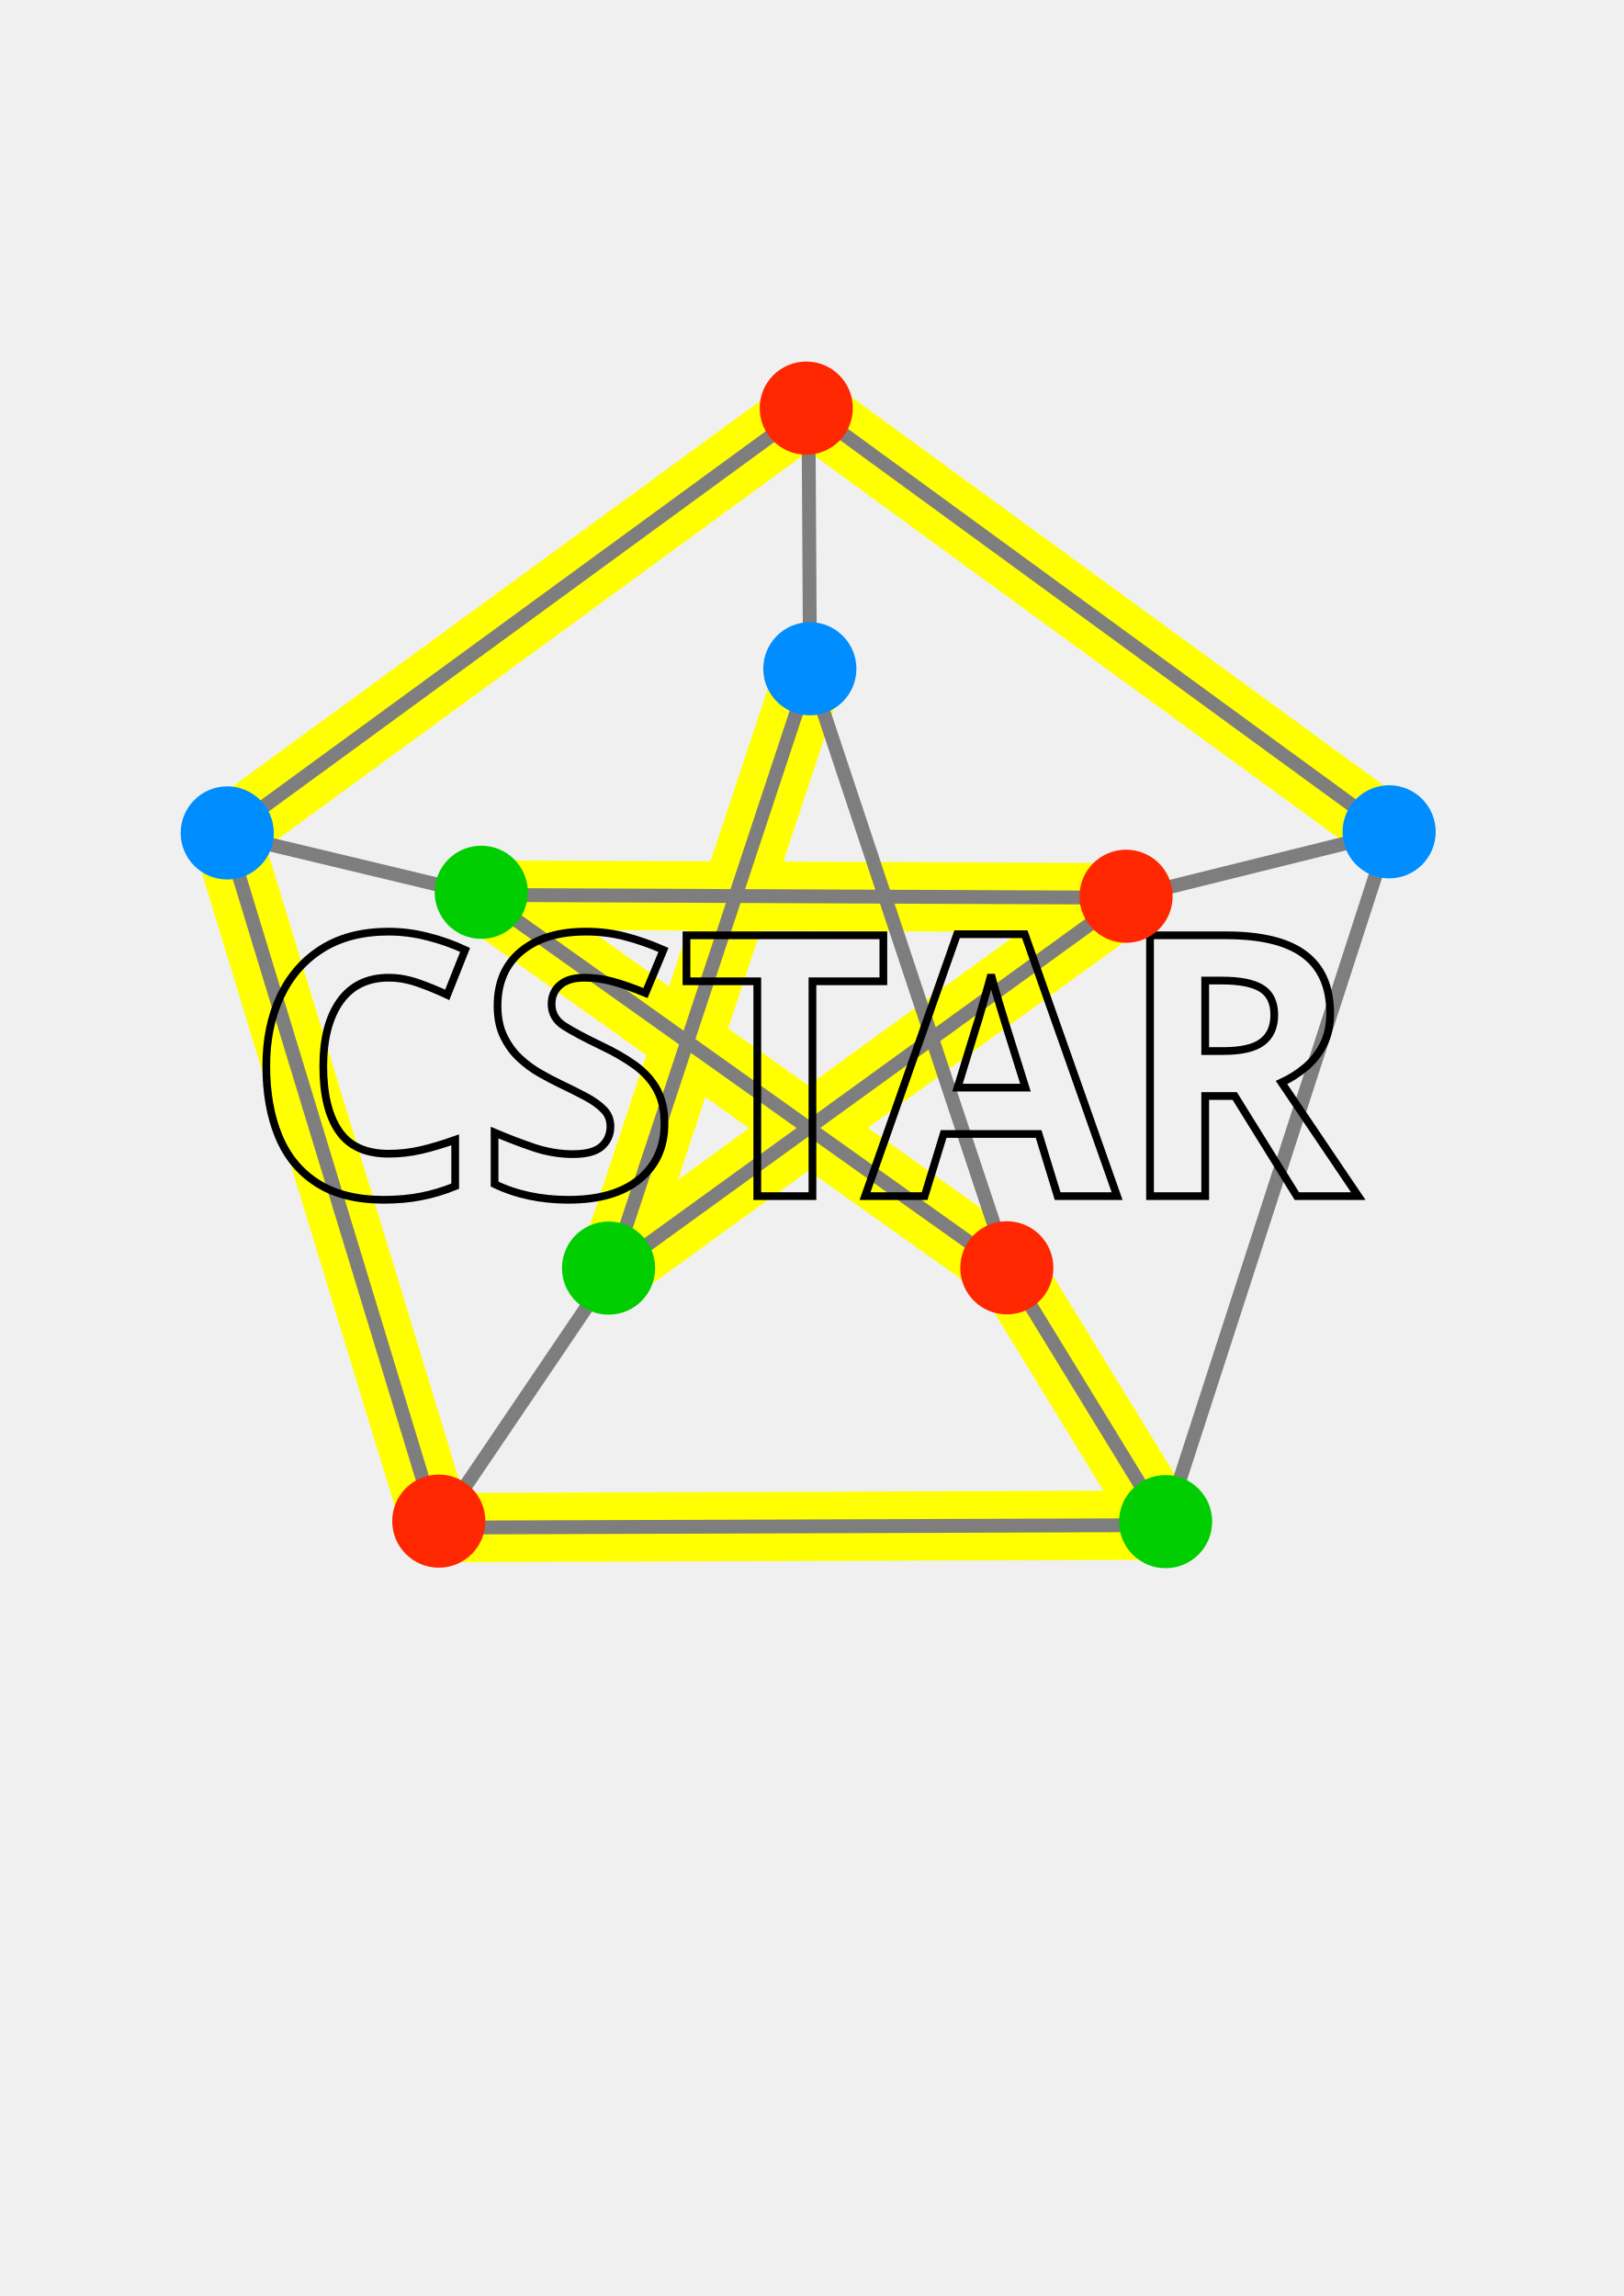
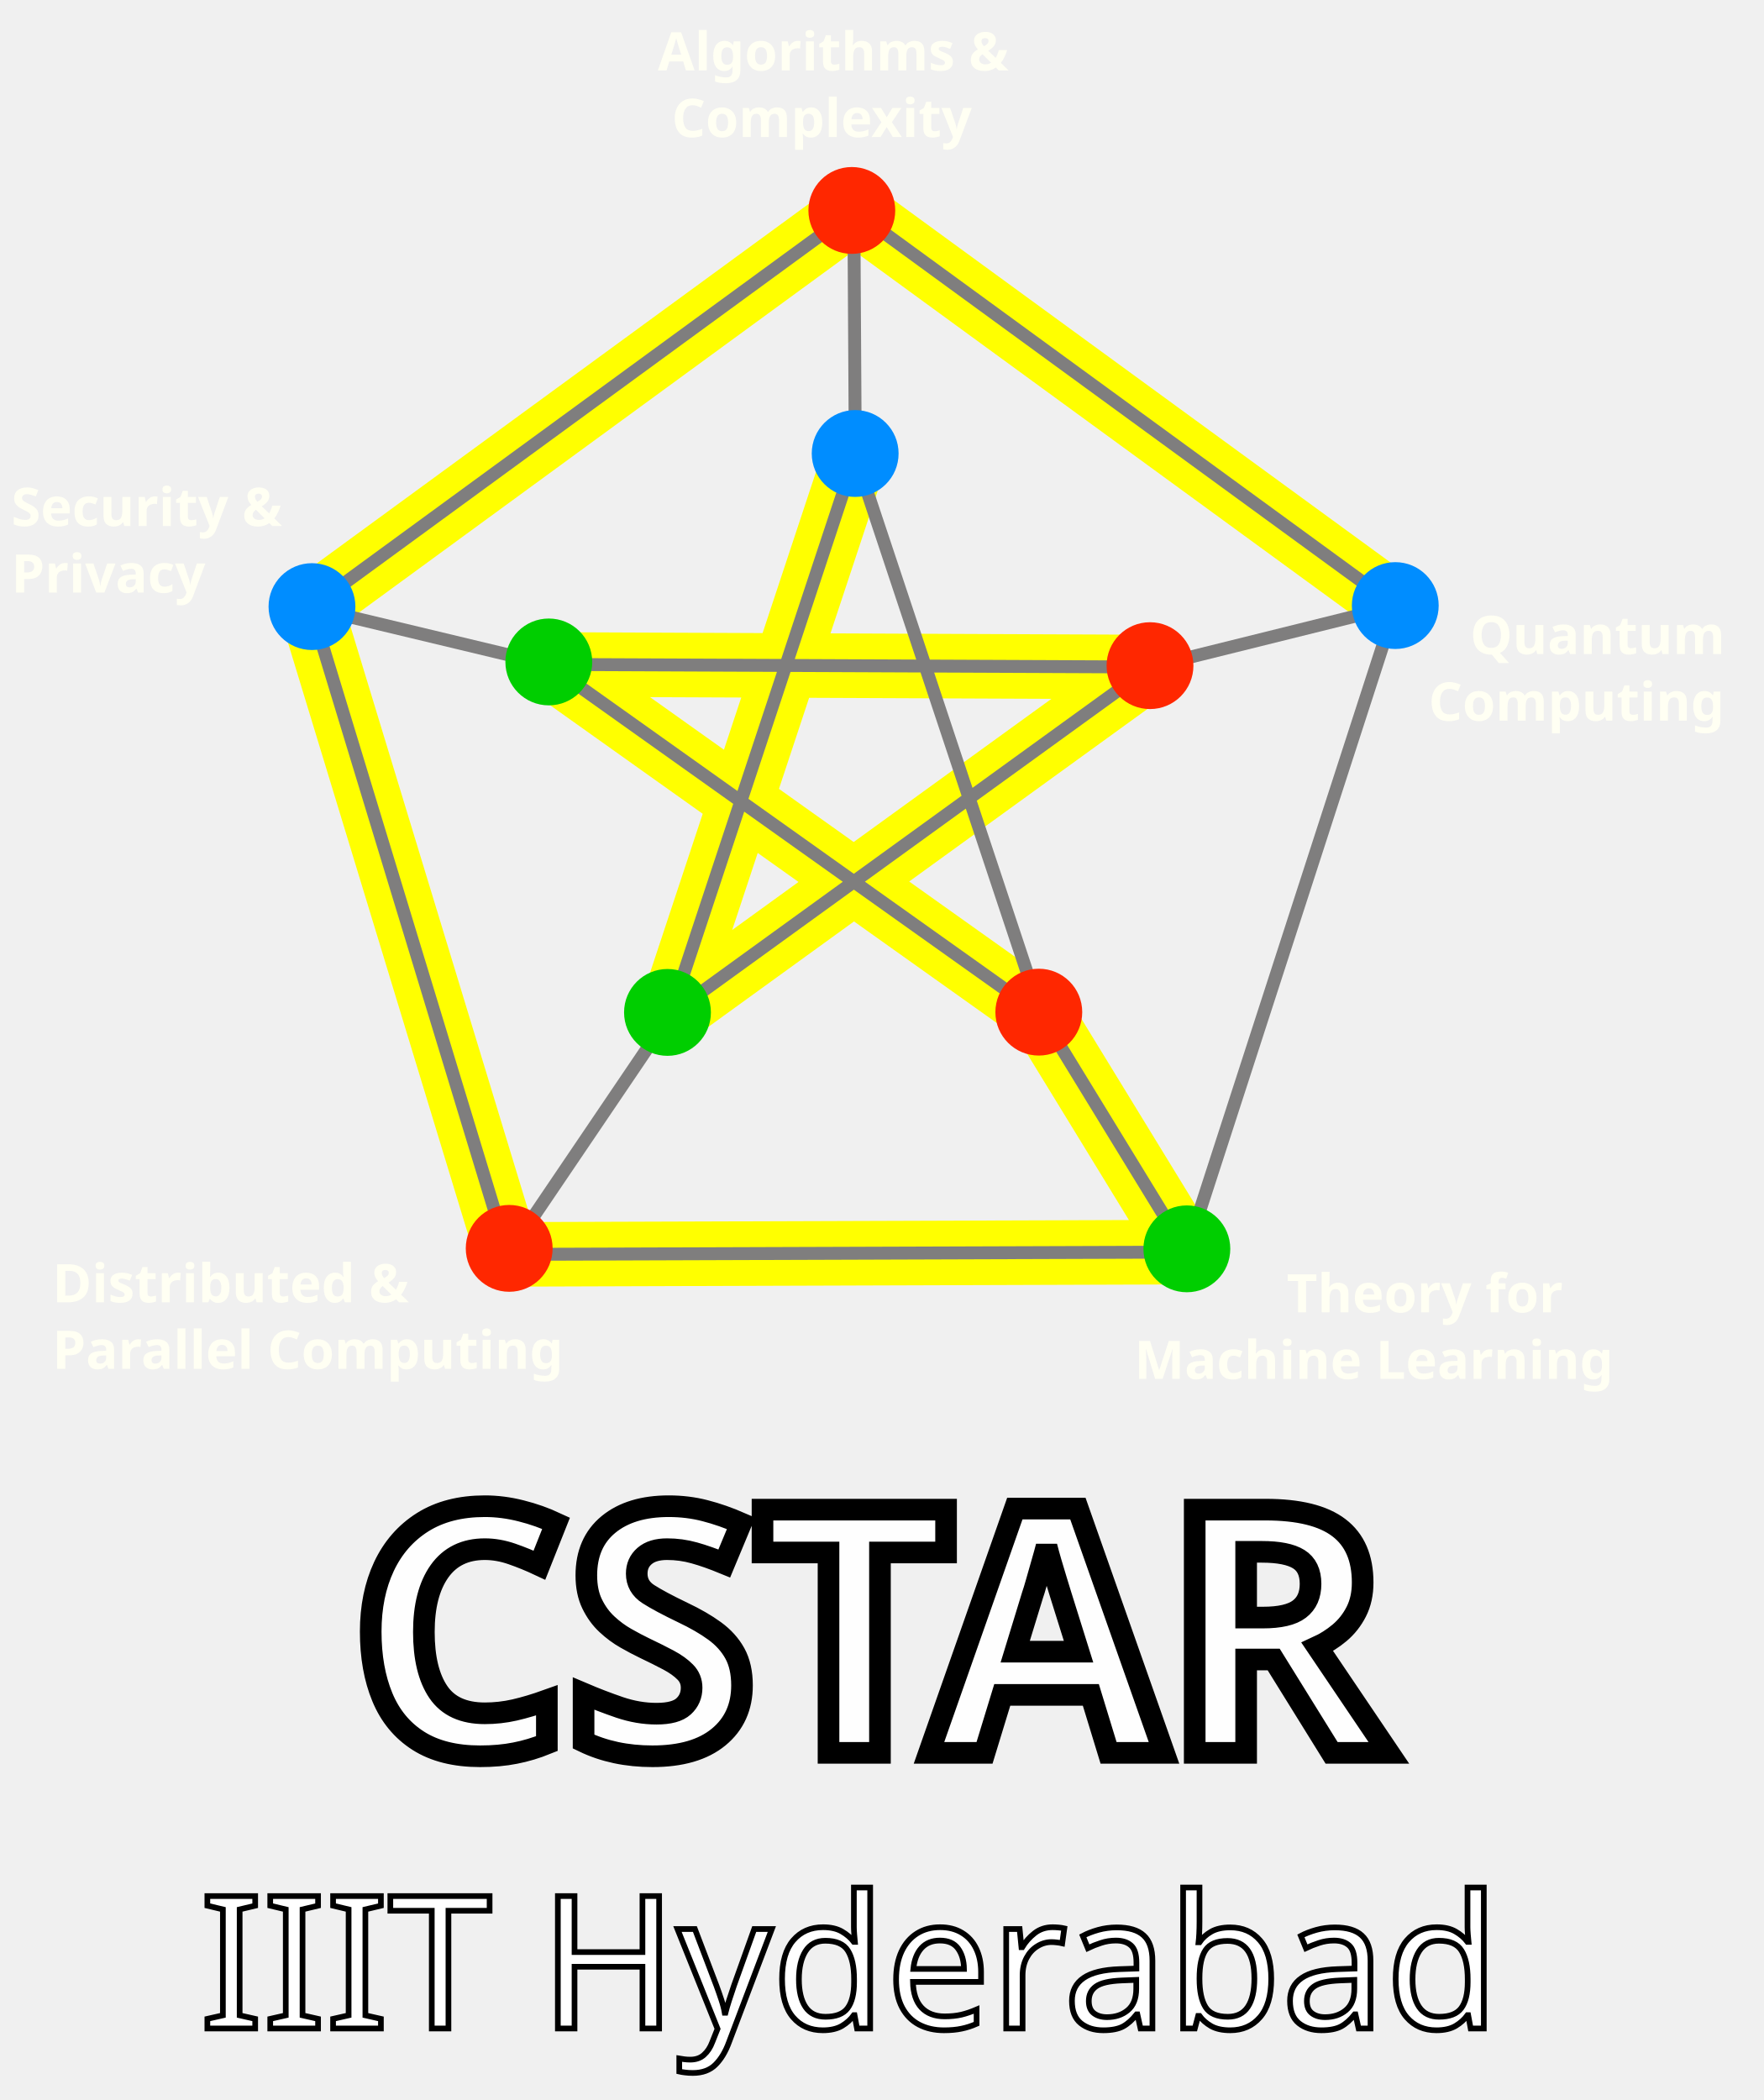
- <svg xmlns="http://www.w3.org/2000/svg" width="210mm" height="297mm" viewBox="0 0 210 297" version="1.1" id="svg5">
+ <svg xmlns="http://www.w3.org/2000/svg" xmlns:xlink="http://www.w3.org/1999/xlink" width="210mm" height="250mm" viewBox="0 0 210 250" version="1.1" id="svg5">
  <defs id="defs2" />
  <g id="layer1" />
  <g id="layer2">
-     <path style="fill:none;stroke:#ffff00;stroke-width:8.95;stroke-linecap:butt;stroke-linejoin:bevel;stroke-miterlimit:4;stroke-dasharray:none;stroke-opacity:1" d="m 179.708,107.679 -75.149,-54.831 -75.3,55.03 27.31,89.723 94.113,-0.316 -20.125,-32.879 -68.366,-48.639 83.505,0.355 -66.624,48.237 25.687,-77.522 v 0" id="path2645" />
+     <path style="fill:none;stroke:#ffff00;stroke-width:7.681;stroke-linecap:butt;stroke-linejoin:bevel;stroke-miterlimit:4;stroke-dasharray:none;stroke-opacity:1" d="M 166.144,72.159 101.65,25.102 37.027,72.33 60.464,149.332 141.234,149.061 123.962,120.843 65.289,79.1 136.954,79.405 79.776,120.803 101.821,54.272 v 0" id="path2645" />
  </g>
-   <g id="g1489" transform="matrix(0.8457132,0,0,0.8457132,14.05825,5.805293)">
+   <g id="g1489" transform="matrix(0.7258061,0,0,0.7258061,23.98012,-15.27098)">
    <path style="fill:none;stroke:#7f7e7e;stroke-width:2.117;stroke-linecap:butt;stroke-linejoin:miter;stroke-miterlimit:4;stroke-dasharray:none;stroke-opacity:1" d="M 195.87,120.459 C 107.012,55.625 107.012,55.625 107.012,55.625 L 17.975,120.694 50.267,226.786 161.55,226.412 Z" id="path1413" />
    <path style="fill:none;stroke:#7f7e7e;stroke-width:2.117;stroke-linecap:butt;stroke-linejoin:miter;stroke-miterlimit:4;stroke-dasharray:none;stroke-opacity:1" d="m 107.012,55.625 c 0.236,40.191 0.236,40.191 0.236,40.191 v 0 0 0" id="path1417" />
    <path style="fill:none;stroke:#7f7e7e;stroke-width:2.117;stroke-linecap:butt;stroke-linejoin:miter;stroke-miterlimit:4;stroke-dasharray:none;stroke-opacity:1" d="m 155.654,130.442 40.217,-9.983" id="path1419" />
    <path style="fill:none;stroke:#7f7e7e;stroke-width:2.117;stroke-linecap:butt;stroke-linejoin:miter;stroke-miterlimit:4;stroke-dasharray:none;stroke-opacity:1" d="M 56.914,130.023 17.975,120.694" id="path1421" />
    <path style="fill:none;stroke:#7f7e7e;stroke-width:2.117;stroke-linecap:butt;stroke-linejoin:miter;stroke-miterlimit:4;stroke-dasharray:none;stroke-opacity:1" d="M 76.875,187.479 50.267,226.786" id="path1423" />
    <path style="fill:none;stroke:#7f7e7e;stroke-width:2.117;stroke-linecap:butt;stroke-linejoin:miter;stroke-miterlimit:4;stroke-dasharray:none;stroke-opacity:1" d="m 137.753,187.535 23.797,38.877" id="path1425" />
    <path style="fill:none;stroke:#7f7e7e;stroke-width:2.117;stroke-linecap:butt;stroke-linejoin:miter;stroke-miterlimit:4;stroke-dasharray:none;stroke-opacity:1" d="m 76.875,187.479 30.373,-91.664 30.505,91.72 -80.839,-57.513 98.74,0.42 -78.779,57.037" id="path1686" />
-     <text xml:space="preserve" style="font-style:normal;font-weight:normal;font-size:55.867px;line-height:1.25;font-family:sans-serif;fill:none;fill-opacity:1;stroke:#000000;stroke-width:1.182;stroke-miterlimit:4;stroke-dasharray:none;stroke-opacity:1" x="20.864" y="176.085" id="text4261">
-       <tspan id="tspan4259" style="font-style:normal;font-variant:normal;font-weight:bold;font-stretch:normal;font-size:55.867px;font-family:'Cascadia Code';-inkscape-font-specification:'Cascadia Code, Bold';font-variant-ligatures:normal;font-variant-caps:normal;font-variant-numeric:normal;font-variant-east-asian:normal;fill:none;stroke:#000000;stroke-width:1.182;stroke-miterlimit:4;stroke-dasharray:none;stroke-opacity:1" x="20.864" y="176.085">CSTAR</tspan>
+     <text xml:space="preserve" style="font-style:normal;font-weight:normal;font-size:55.867px;line-height:1.25;font-family:sans-serif;fill:#fefefe;fill-opacity:1;stroke:#000000;stroke-width:3.547;stroke-miterlimit:4;stroke-dasharray:none;stroke-opacity:1" x="24.53" y="308.543" id="text4261">
+       <tspan id="tspan4259" style="font-style:normal;font-variant:normal;font-weight:bold;font-stretch:normal;font-size:55.867px;font-family:'Cascadia Code';-inkscape-font-specification:'Cascadia Code, Bold';font-variant-ligatures:normal;font-variant-caps:normal;font-variant-numeric:normal;font-variant-east-asian:normal;fill:#fefefe;fill-opacity:1;stroke:#000000;stroke-width:3.547;stroke-miterlimit:4;stroke-dasharray:none;stroke-opacity:1" x="24.53" y="308.543">CSTAR</tspan>
    </text>
+     <a id="a80265" />
+     <text xml:space="preserve" style="font-style:normal;font-variant:normal;font-weight:bold;font-stretch:normal;font-size:8.736px;line-height:1.25;font-family:sans-serif;-inkscape-font-specification:'sans-serif, Bold';font-variant-ligatures:normal;font-variant-caps:normal;font-variant-numeric:normal;font-variant-east-asian:normal;fill:#fffff3;fill-opacity:1;stroke:none;stroke-width:0.218" x="74.863" y="32.595" id="text13423">
+       <tspan style="font-style:normal;font-variant:normal;font-weight:bold;font-stretch:normal;font-size:8.736px;font-family:sans-serif;-inkscape-font-specification:'sans-serif, Bold';font-variant-ligatures:normal;font-variant-caps:normal;font-variant-numeric:normal;font-variant-east-asian:normal;fill:#fffff3;fill-opacity:1;stroke-width:0.218" x="74.863" y="32.595" id="tspan28599">Algorithms &amp;</tspan>
+       <tspan style="font-style:normal;font-variant:normal;font-weight:bold;font-stretch:normal;font-size:8.736px;font-family:sans-serif;-inkscape-font-specification:'sans-serif, Bold';font-variant-ligatures:normal;font-variant-caps:normal;font-variant-numeric:normal;font-variant-east-asian:normal;fill:#fffff3;fill-opacity:1;stroke-width:0.218" x="74.863" y="43.515" id="tspan58087"> Complexity</tspan>
+     </text>
+     <text xml:space="preserve" style="font-style:normal;font-variant:normal;font-weight:bold;font-stretch:normal;font-size:8.736px;line-height:1.25;font-family:sans-serif;-inkscape-font-specification:'sans-serif, Bold';font-variant-ligatures:normal;font-variant-caps:normal;font-variant-numeric:normal;font-variant-east-asian:normal;fill:#fffff3;fill-opacity:1;stroke:none;stroke-width:0.218" x="-31.189" y="107.316" id="text13423-4">
+       <tspan style="font-style:normal;font-variant:normal;font-weight:bold;font-stretch:normal;font-size:8.736px;font-family:sans-serif;-inkscape-font-specification:'sans-serif, Bold';font-variant-ligatures:normal;font-variant-caps:normal;font-variant-numeric:normal;font-variant-east-asian:normal;fill:#fffff3;fill-opacity:1;stroke-width:0.218" x="-31.189" y="107.316" id="tspan28599-6">Security &amp;</tspan>
+       <tspan style="font-style:normal;font-variant:normal;font-weight:bold;font-stretch:normal;font-size:8.736px;font-family:sans-serif;-inkscape-font-specification:'sans-serif, Bold';font-variant-ligatures:normal;font-variant-caps:normal;font-variant-numeric:normal;font-variant-east-asian:normal;fill:#fffff3;fill-opacity:1;stroke-width:0.218" x="-31.189" y="118.236" id="tspan58087-2">Privacy</tspan>
+     </text>
+     <text xml:space="preserve" style="font-style:normal;font-variant:normal;font-weight:bold;font-stretch:normal;font-size:8.736px;line-height:1.25;font-family:sans-serif;-inkscape-font-specification:'sans-serif, Bold';font-variant-ligatures:normal;font-variant-caps:normal;font-variant-numeric:normal;font-variant-east-asian:normal;fill:#fffff3;fill-opacity:1;stroke:none;stroke-width:0.218" x="-24.443" y="234.643" id="text13423-4-6">
+       <tspan style="font-style:normal;font-variant:normal;font-weight:bold;font-stretch:normal;font-size:8.736px;font-family:sans-serif;-inkscape-font-specification:'sans-serif, Bold';font-variant-ligatures:normal;font-variant-caps:normal;font-variant-numeric:normal;font-variant-east-asian:normal;fill:#fffff3;fill-opacity:1;stroke-width:0.218" x="-24.443" y="234.643" id="tspan72859">Distributed &amp;</tspan>
+       <tspan style="font-style:normal;font-variant:normal;font-weight:bold;font-stretch:normal;font-size:8.736px;font-family:sans-serif;-inkscape-font-specification:'sans-serif, Bold';font-variant-ligatures:normal;font-variant-caps:normal;font-variant-numeric:normal;font-variant-east-asian:normal;fill:#fffff3;fill-opacity:1;stroke-width:0.218" x="-24.443" y="245.563" id="tspan77664">Parallel Computing</tspan>
+     </text>
+     <text xml:space="preserve" style="font-style:normal;font-variant:normal;font-weight:bold;font-stretch:normal;font-size:8.736px;line-height:1.25;font-family:sans-serif;-inkscape-font-specification:'sans-serif, Bold';font-variant-ligatures:normal;font-variant-caps:normal;font-variant-numeric:normal;font-variant-east-asian:normal;fill:#fffff3;fill-opacity:1;stroke:none;stroke-width:0.218" x="153.013" y="236.29" id="text13423-4-6-6">
+       <tspan style="font-style:normal;font-variant:normal;font-weight:bold;font-stretch:normal;font-size:8.736px;font-family:sans-serif;-inkscape-font-specification:'sans-serif, Bold';font-variant-ligatures:normal;font-variant-caps:normal;font-variant-numeric:normal;font-variant-east-asian:normal;fill:#fffff3;fill-opacity:1;stroke-width:0.218" x="153.013" y="236.29" id="tspan77664-2">           Theory for </tspan>
+       <tspan style="font-style:normal;font-variant:normal;font-weight:bold;font-stretch:normal;font-size:8.736px;font-family:sans-serif;-inkscape-font-specification:'sans-serif, Bold';font-variant-ligatures:normal;font-variant-caps:normal;font-variant-numeric:normal;font-variant-east-asian:normal;fill:#fffff3;fill-opacity:1;stroke-width:0.218" x="153.013" y="247.21" id="tspan79165">Machine Learning</tspan>
+     </text>
+     <text xml:space="preserve" style="font-style:normal;font-variant:normal;font-weight:bold;font-stretch:normal;font-size:8.736px;line-height:1.25;font-family:sans-serif;-inkscape-font-specification:'sans-serif, Bold';font-variant-ligatures:normal;font-variant-caps:normal;font-variant-numeric:normal;font-variant-east-asian:normal;fill:#fffff3;fill-opacity:1;stroke:none;stroke-width:0.218" x="201.275" y="128.318" id="text13423-4-6-9">
+       <tspan style="font-style:normal;font-variant:normal;font-weight:bold;font-stretch:normal;font-size:8.736px;font-family:sans-serif;-inkscape-font-specification:'sans-serif, Bold';font-variant-ligatures:normal;font-variant-caps:normal;font-variant-numeric:normal;font-variant-east-asian:normal;fill:#fffff3;fill-opacity:1;stroke-width:0.218" x="201.275" y="128.318" id="tspan58087-2-5-8">   Quantum</tspan>
+       <tspan style="font-style:normal;font-variant:normal;font-weight:bold;font-stretch:normal;font-size:8.736px;font-family:sans-serif;-inkscape-font-specification:'sans-serif, Bold';font-variant-ligatures:normal;font-variant-caps:normal;font-variant-numeric:normal;font-variant-east-asian:normal;fill:#fffff3;fill-opacity:1;stroke-width:0.218" x="201.275" y="139.238" id="tspan72859-7">Computing</tspan>
+     </text>
+     <a id="a94381" xlink:href="https://iiit.ac.in">
+       <text xml:space="preserve" style="font-style:normal;font-weight:normal;font-size:30.417px;line-height:1.25;font-family:sans-serif;fill:#000000;fill-opacity:1;stroke:#000000;stroke-width:0.93;stroke-miterlimit:4;stroke-dasharray:none;stroke-opacity:1" x="-0.248" y="353.754" id="text82618">
+         <tspan id="tspan82616" style="fill:#ffffff;fill-opacity:1;stroke:#000000;stroke-width:0.93;stroke-miterlimit:4;stroke-dasharray:none;stroke-opacity:1" x="-0.248" y="353.754">IIIT Hyderabad</tspan>
+       </text>
+     </a>
  </g>
-   <g id="g1501" transform="matrix(0.8457132,0,0,0.8457132,14.05825,5.805293)">
+   <g id="g1501" transform="matrix(0.7258061,0,0,0.7258061,23.98012,-15.27098)">
    <circle style="fill:#008dff;fill-opacity:1;stroke:none;stroke-width:6.454;stroke-linecap:round;stroke-linejoin:bevel;paint-order:markers stroke fill" id="path853-8" cx="195.814" cy="120.366" r="7.122" />
    <circle style="fill:#ff2700;fill-opacity:1;stroke:none;stroke-width:6.454;stroke-linecap:round;stroke-linejoin:bevel;paint-order:markers stroke fill" id="path853" cx="106.678" cy="55.558" r="7.122" />
    <circle style="fill:#008dff;fill-opacity:1;stroke:none;stroke-width:6.454;stroke-linecap:round;stroke-linejoin:bevel;paint-order:markers stroke fill" id="path853-8-6" cx="18.131" cy="120.536" r="7.122" />
    <circle style="fill:#008dff;fill-opacity:1;stroke:none;stroke-width:6.454;stroke-linecap:round;stroke-linejoin:bevel;paint-order:markers stroke fill" id="path853-8-6-0" cx="107.226" cy="95.424" r="7.122" />
    <circle style="fill:#00ce00;fill-opacity:1;stroke:none;stroke-width:6.454;stroke-linecap:round;stroke-linejoin:bevel;paint-order:markers stroke fill" id="path853-8-6-0-4" cx="56.977" cy="129.613" r="7.122" />
    <circle style="fill:#ff2700;fill-opacity:1;stroke:none;stroke-width:6.454;stroke-linecap:round;stroke-linejoin:bevel;paint-order:markers stroke fill" id="path853-8-6-0-4-8" cx="155.585" cy="130.221" r="7.122" />
    <circle style="fill:#ff2700;fill-opacity:1;stroke:none;stroke-width:6.454;stroke-linecap:round;stroke-linejoin:bevel;paint-order:markers stroke fill" id="path853-8-6-0-4-88" cx="137.347" cy="187.054" r="7.122" />
    <circle style="fill:#00ce00;fill-opacity:1;stroke:none;stroke-width:6.454;stroke-linecap:round;stroke-linejoin:bevel;paint-order:markers stroke fill" id="path853-8-6-0-4-9" cx="76.443" cy="187.097" r="7.122" />
    <circle style="fill:#ff2700;fill-opacity:1;stroke:none;stroke-width:6.454;stroke-linecap:round;stroke-linejoin:bevel;paint-order:markers stroke fill" id="path853-8-6-0-4-7" cx="50.48" cy="225.799" r="7.122" />
    <circle style="fill:#00ce00;fill-opacity:1;stroke:none;stroke-width:6.454;stroke-linecap:round;stroke-linejoin:bevel;paint-order:markers stroke fill" id="path853-8-6-0-4-76" cx="161.63" cy="225.876" r="7.122" />
  </g>
</svg>
